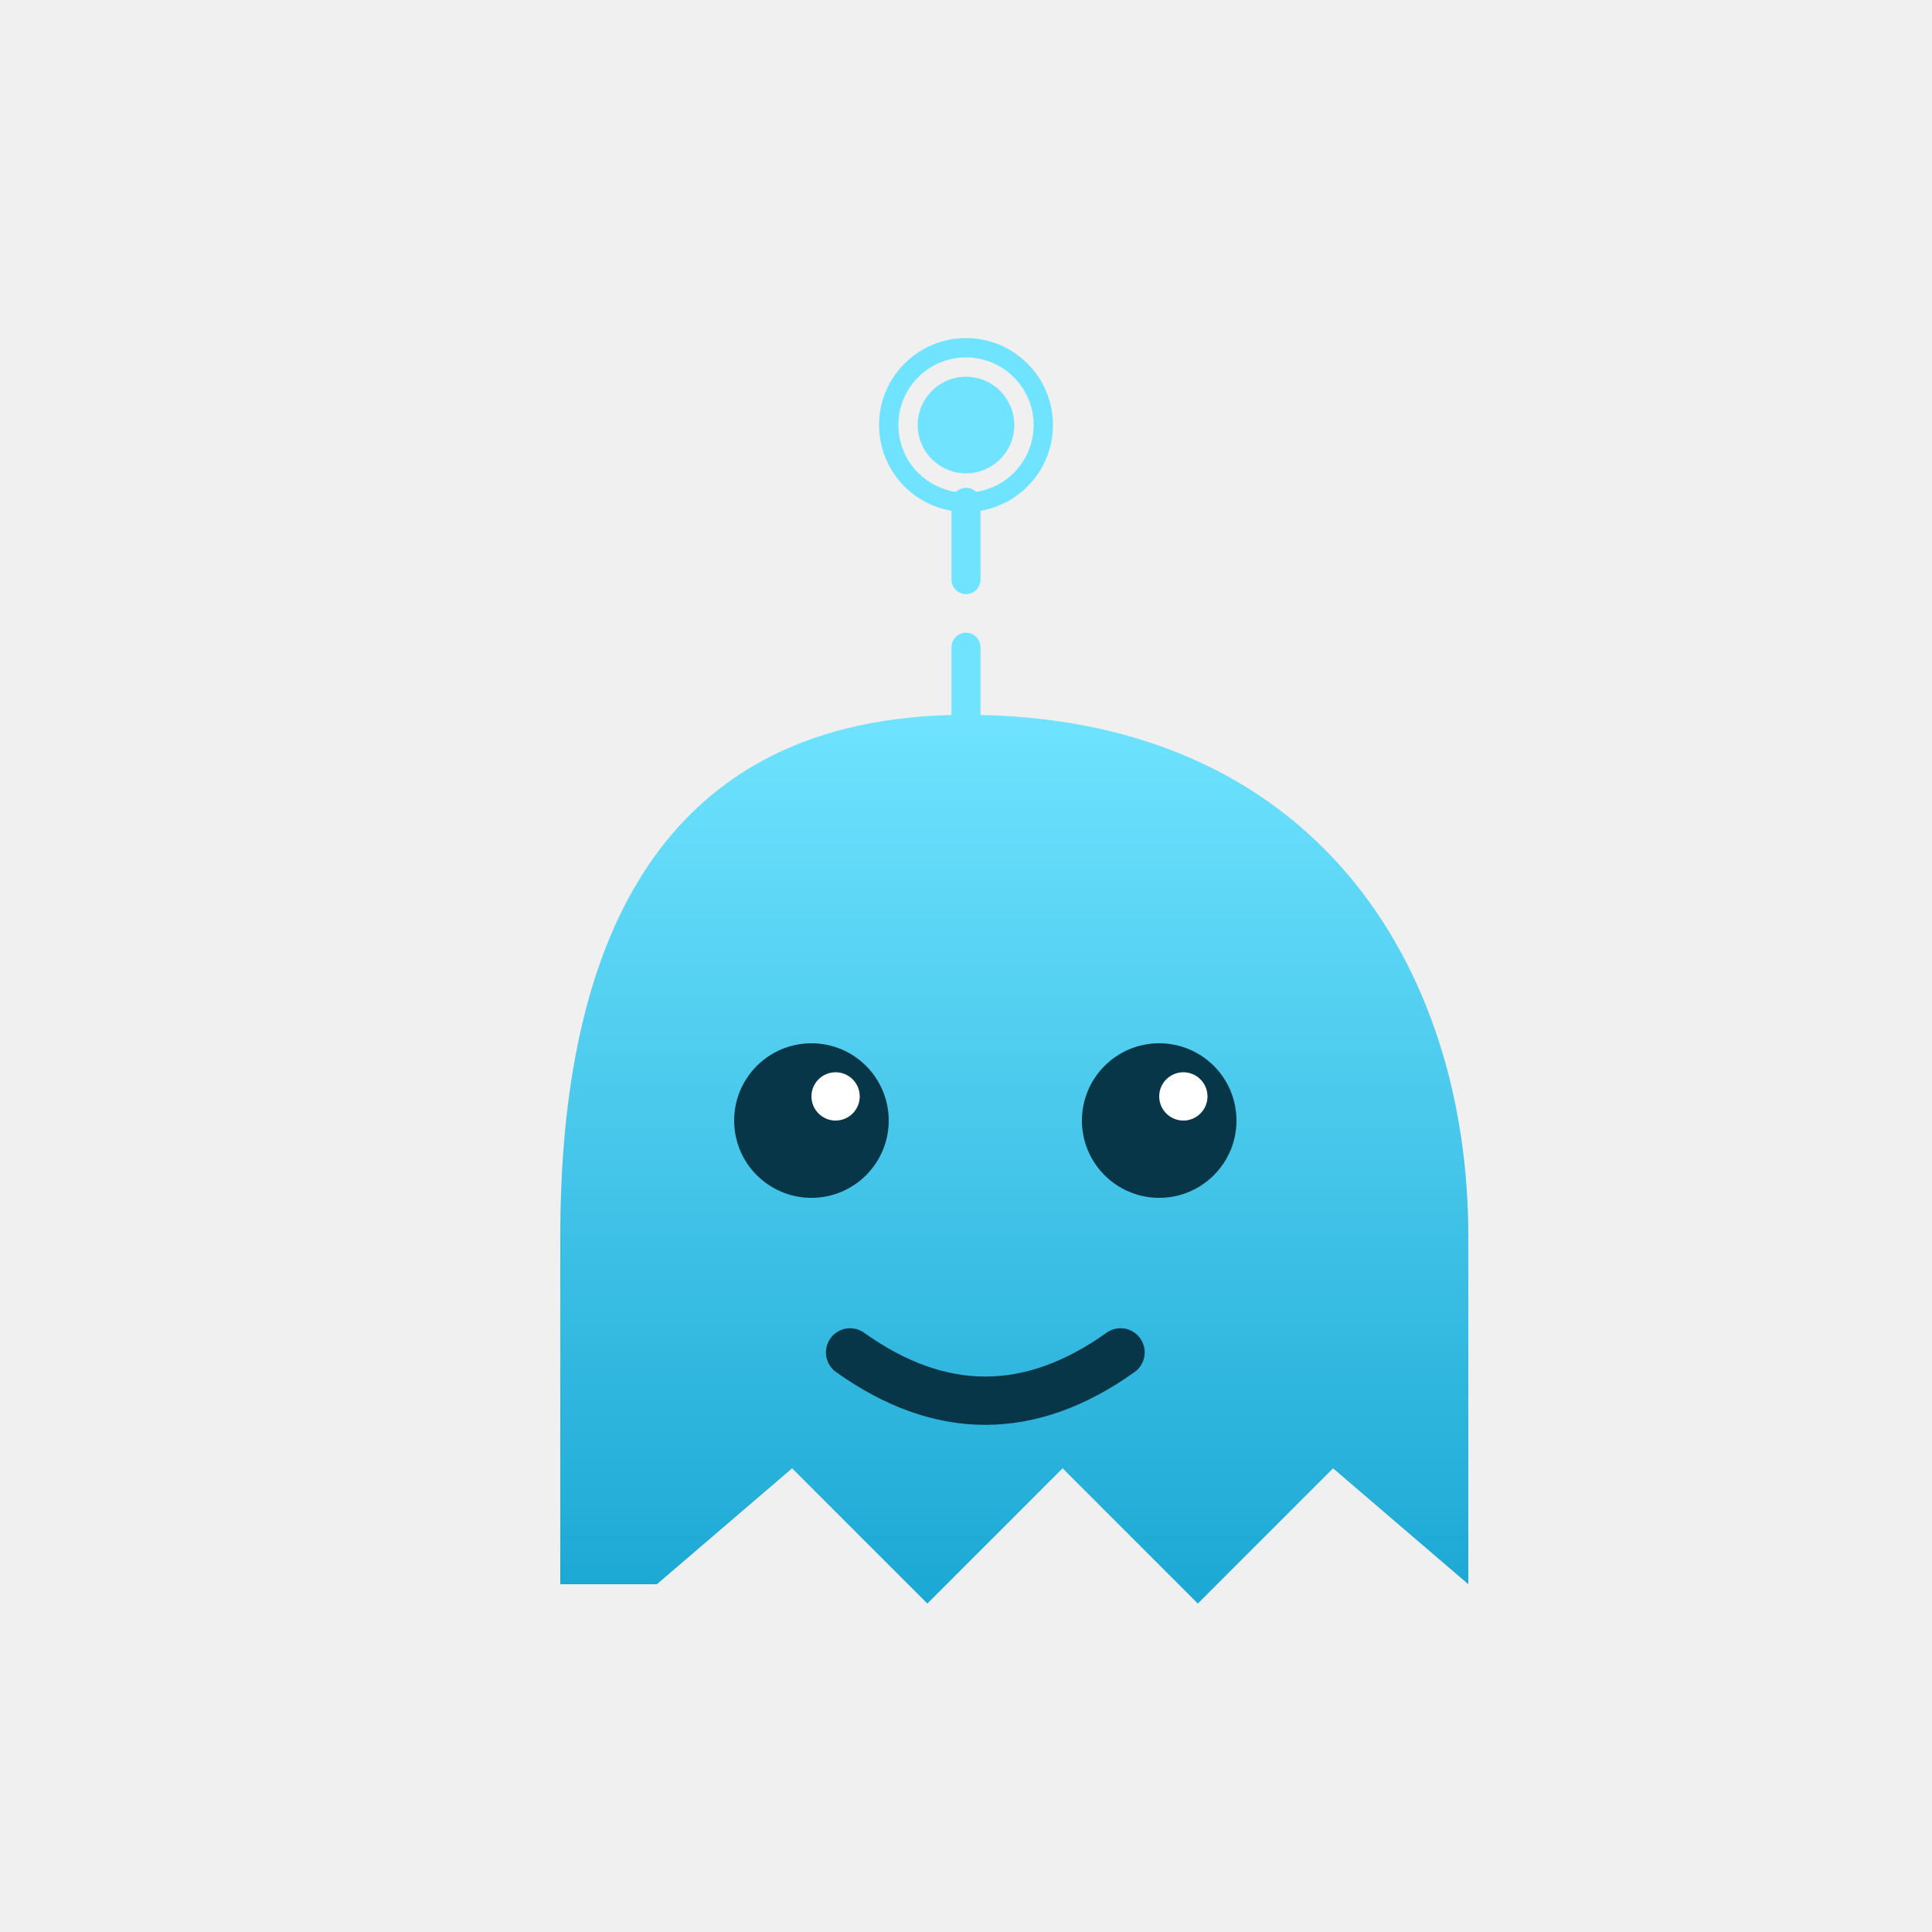
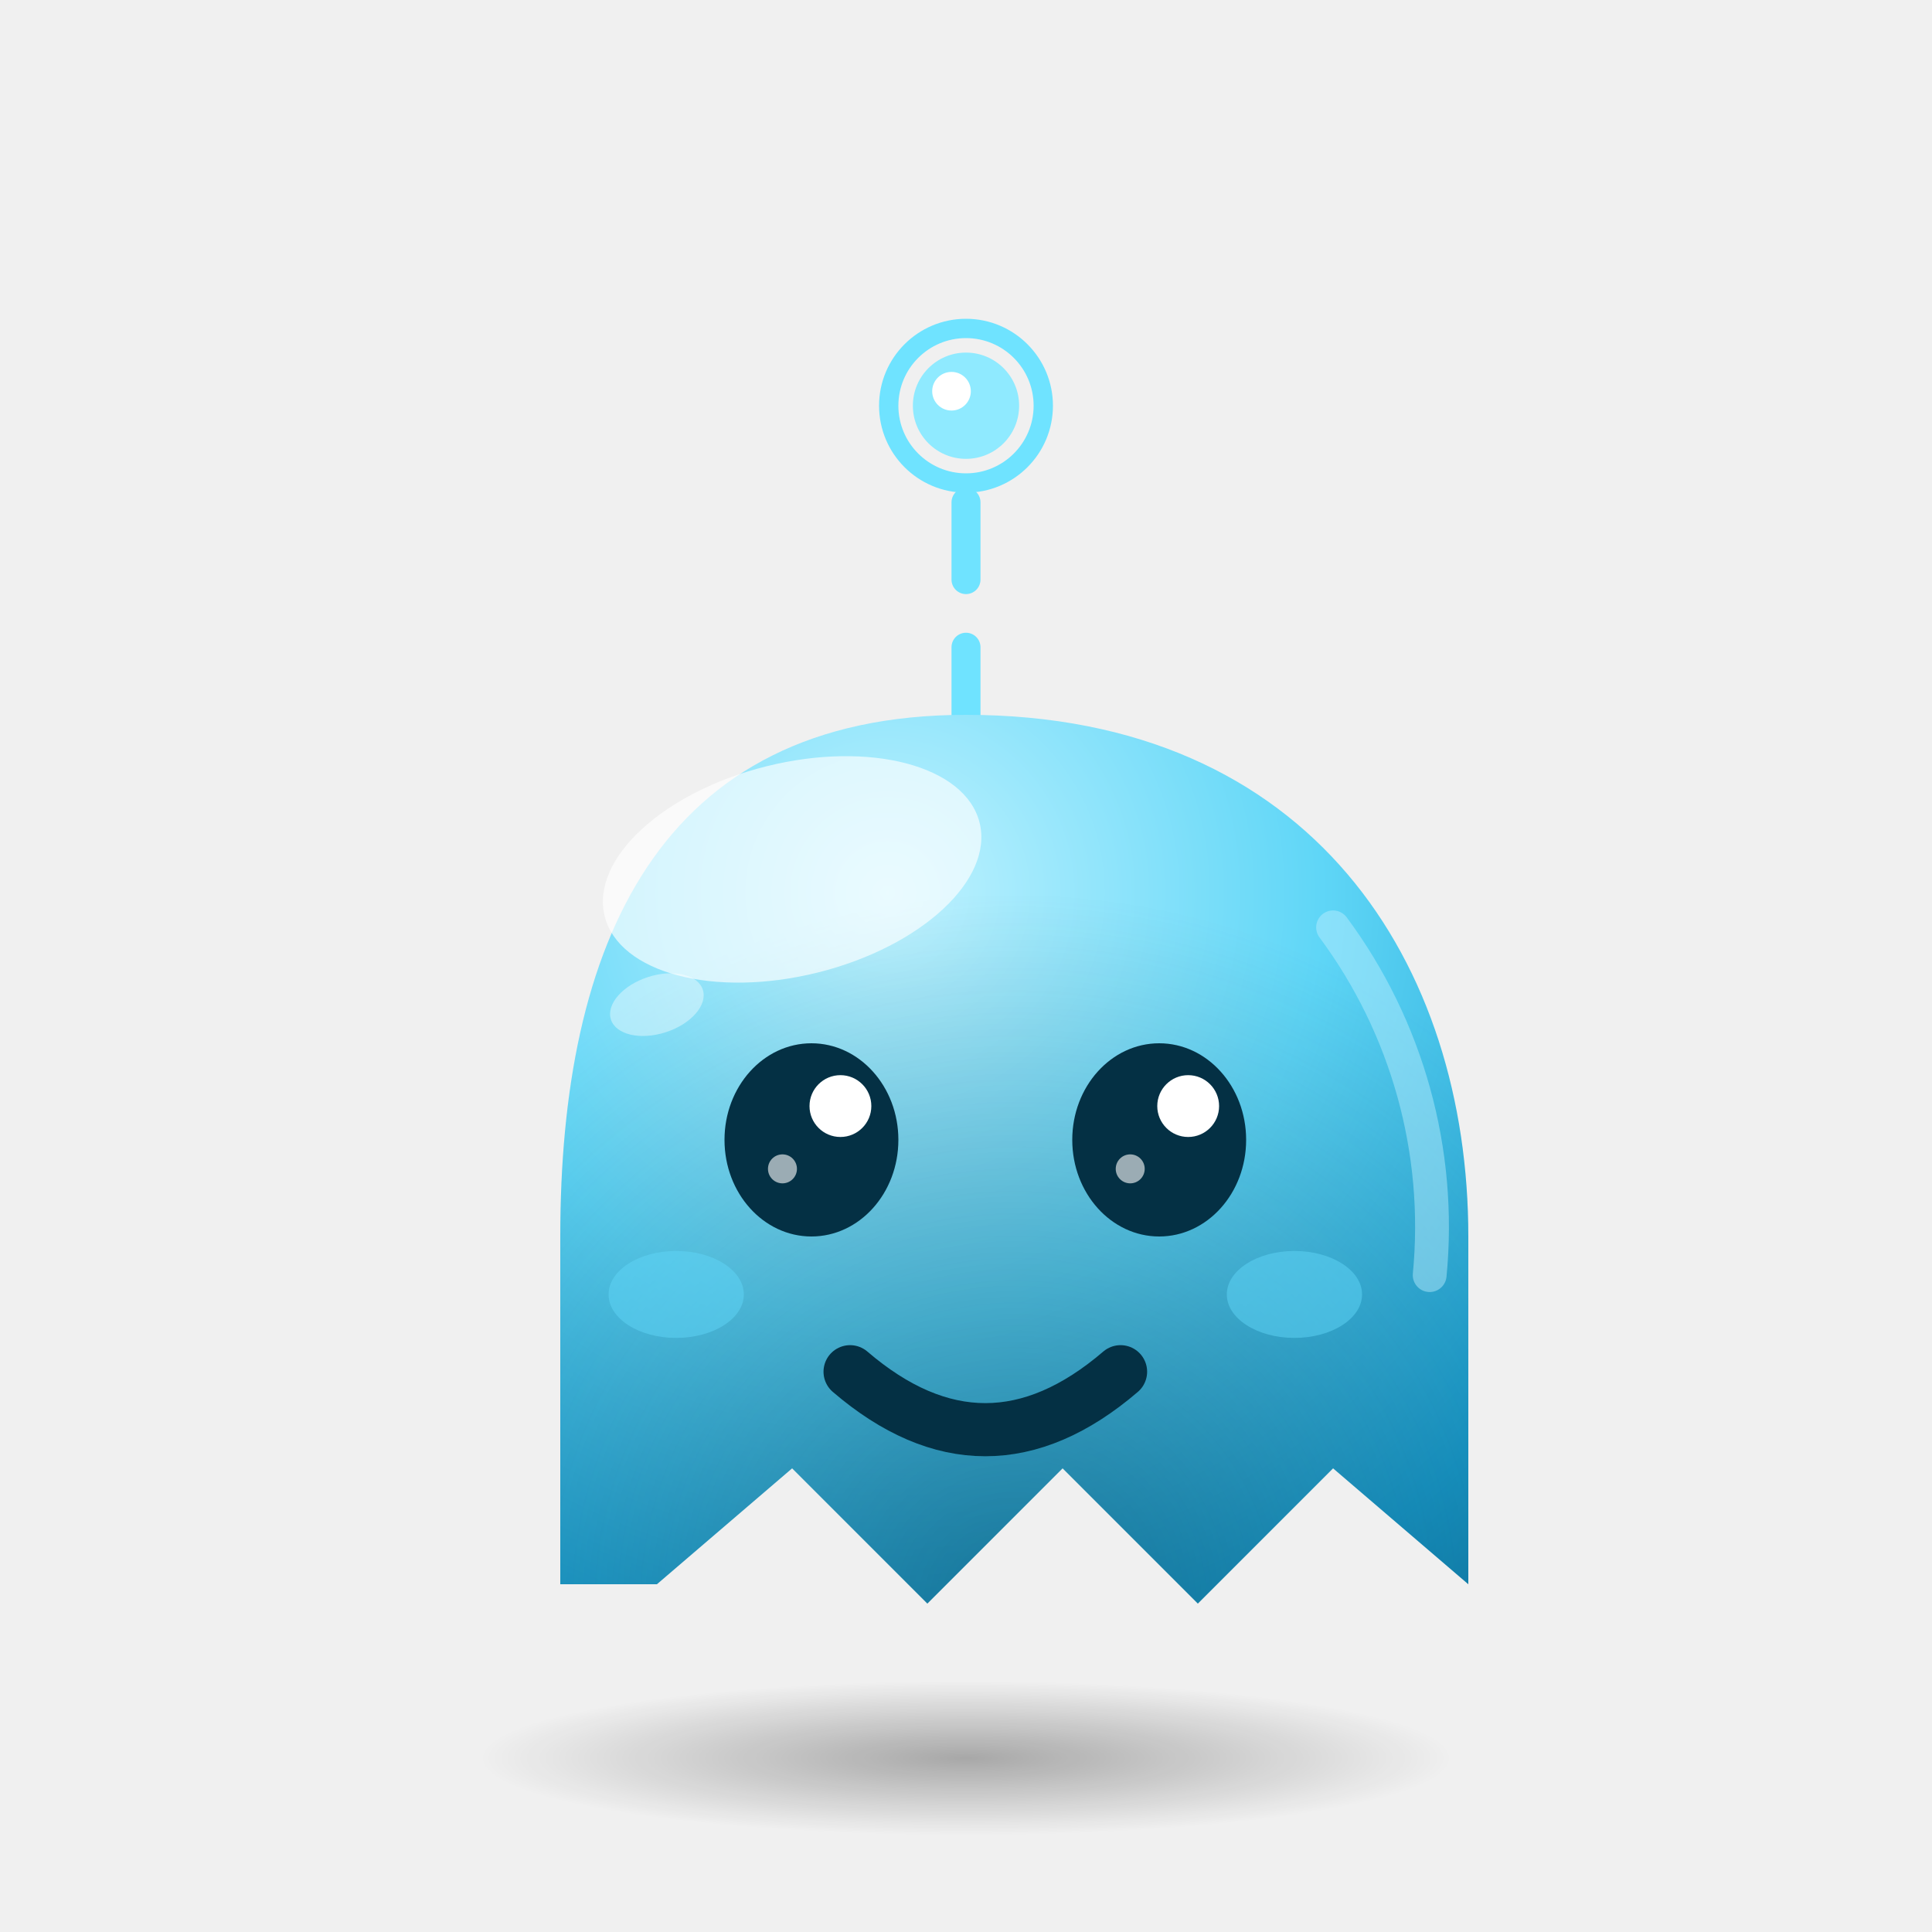
<svg xmlns="http://www.w3.org/2000/svg" viewBox="0 0 200 200">
  <style>
- @keyframes floaty{0%,100%{transform:translateY(0)}50%{transform:translateY(-9px)}}
+ @keyframes floaty{0%,100%{transform:translateY(0)}50%{transform:translateY(-10px)}}
@keyframes blink{0%,90%,100%{transform:scaleY(1)}94%{transform:scaleY(.1)}}
@keyframes wave{0%{stroke-dashoffset:60}100%{stroke-dashoffset:0}}
- @keyframes ring{0%{r:8;opacity:.8}100%{r:26;opacity:0}}
+ @keyframes ring{0%{r:8;opacity:.8}100%{r:28;opacity:0}}
.ghost{animation:floaty 3.4s ease-in-out infinite}
.eye{animation:blink 4s infinite;transform-origin:center}
.sig{stroke-dasharray:8 7;animation:wave 1.6s linear infinite}
.pulse{animation:ring 2.2s ease-out infinite}
+ .pulse2{animation:ring 2.2s ease-out infinite 1.1s}
</style>
  <defs>
-     <linearGradient id="t" x1="0" y1="0" x2="0" y2="1">
-       <stop offset="0" stop-color="#6fe3ff" />
-       <stop offset="1" stop-color="#1ba8d4" />
-     </linearGradient>
+     <radialGradient id="cy" cx=".36" cy=".2" r="1.2">
+       <stop offset="0" stop-color="#c2f3ff" />
+       <stop offset=".4" stop-color="#5fd6f7" />
+       <stop offset=".75" stop-color="#1a9ecf" />
+       <stop offset="1" stop-color="#0a6c96" />
+     </radialGradient>
+     <radialGradient id="ao5" cx=".5" cy="1" r=".8">
+       <stop offset="0" stop-color="#03405c" stop-opacity=".5" />
+       <stop offset="1" stop-color="#03405c" stop-opacity="0" />
+     </radialGradient>
+     <radialGradient id="gnd5" cx=".5" cy=".5" r=".5">
+       <stop offset="0" stop-color="#000" stop-opacity=".3" />
+       <stop offset="1" stop-color="#000" stop-opacity="0" />
+     </radialGradient>
  </defs>
-   <circle class="pulse" cx="100" cy="44" r="8" fill="none" stroke="#6fe3ff" stroke-width="2" />
-   <circle cx="100" cy="44" r="5" fill="#6fe3ff" />
+   <ellipse cx="100" cy="182" rx="50" ry="8" fill="url(#gnd5)" />
+   <circle class="pulse" cx="100" cy="42" r="8" fill="none" stroke="#6fe3ff" stroke-width="2" />
+   <circle class="pulse2" cx="100" cy="42" r="8" fill="none" stroke="#6fe3ff" stroke-width="1.5" />
+   <circle cx="100" cy="42" r="5.5" fill="#8feaff" />
+   <circle cx="98.5" cy="40.5" r="2" fill="#fff" />
  <path class="sig" d="M100 52 C100 62 100 66 100 74" stroke="#6fe3ff" stroke-width="3" fill="none" stroke-linecap="round" />
  <g class="ghost">
-     <path fill="url(#t)" d="M100 74 C136 74 152 100 152 128 L152 164 L138 152 L124 166 L110 152 L96 166 L82 152 L68 164 L58 164 L58 128 C58 98 68 74 100 74 Z" />
+     <path fill="url(#cy)" d="M100 74 C136 74 152 100 152 128 L152 164 L138 152 L124 166 L110 152 L96 166 L82 152 L68 164 L58 164 L58 128 C58 98 68 74 100 74 Z" />
+     <path fill="url(#ao5)" d="M100 74 C136 74 152 100 152 128 L152 164 L138 152 L124 166 L110 152 L96 166 L82 152 L68 164 L58 164 L58 128 C58 98 68 74 100 74 Z" />
+     <ellipse cx="82" cy="90" rx="20" ry="11" fill="#fff" opacity=".65" transform="rotate(-14 82 90)" />
+     <ellipse cx="68" cy="104" rx="5" ry="3" fill="#fff" opacity=".4" transform="rotate(-18 68 104)" />
+     <path d="M138 96 A52 52 0 0 1 148 132" stroke="#bff0ff" stroke-width="3.5" stroke-linecap="round" fill="none" opacity=".45" />
    <g class="eye">
-       <circle cx="84" cy="116" r="8" fill="#063648" />
-       <circle cx="86.5" cy="113.5" r="2.5" fill="#fff" />
+       <ellipse cx="84" cy="118" rx="9" ry="10" fill="#043044" />
+       <circle cx="87" cy="114.5" r="3.2" fill="#fff" />
+       <circle cx="81" cy="121" r="1.5" fill="#fff" opacity=".6" />
    </g>
    <g class="eye">
-       <circle cx="120" cy="116" r="8" fill="#063648" />
-       <circle cx="122.5" cy="113.5" r="2.5" fill="#fff" />
+       <ellipse cx="120" cy="118" rx="9" ry="10" fill="#043044" />
+       <circle cx="123" cy="114.5" r="3.2" fill="#fff" />
+       <circle cx="117" cy="121" r="1.5" fill="#fff" opacity=".6" />
    </g>
-     <path d="M88 140 Q102 150 116 140" stroke="#063648" stroke-width="5" stroke-linecap="round" fill="none" />
+     <path d="M88 142 Q102 154 116 142" stroke="#043044" stroke-width="5.5" stroke-linecap="round" fill="none" />
+     <ellipse cx="70" cy="134" rx="7" ry="4.5" fill="#5fd6f7" opacity=".5" />
+     <ellipse cx="134" cy="134" rx="7" ry="4.5" fill="#5fd6f7" opacity=".5" />
  </g>
</svg>
